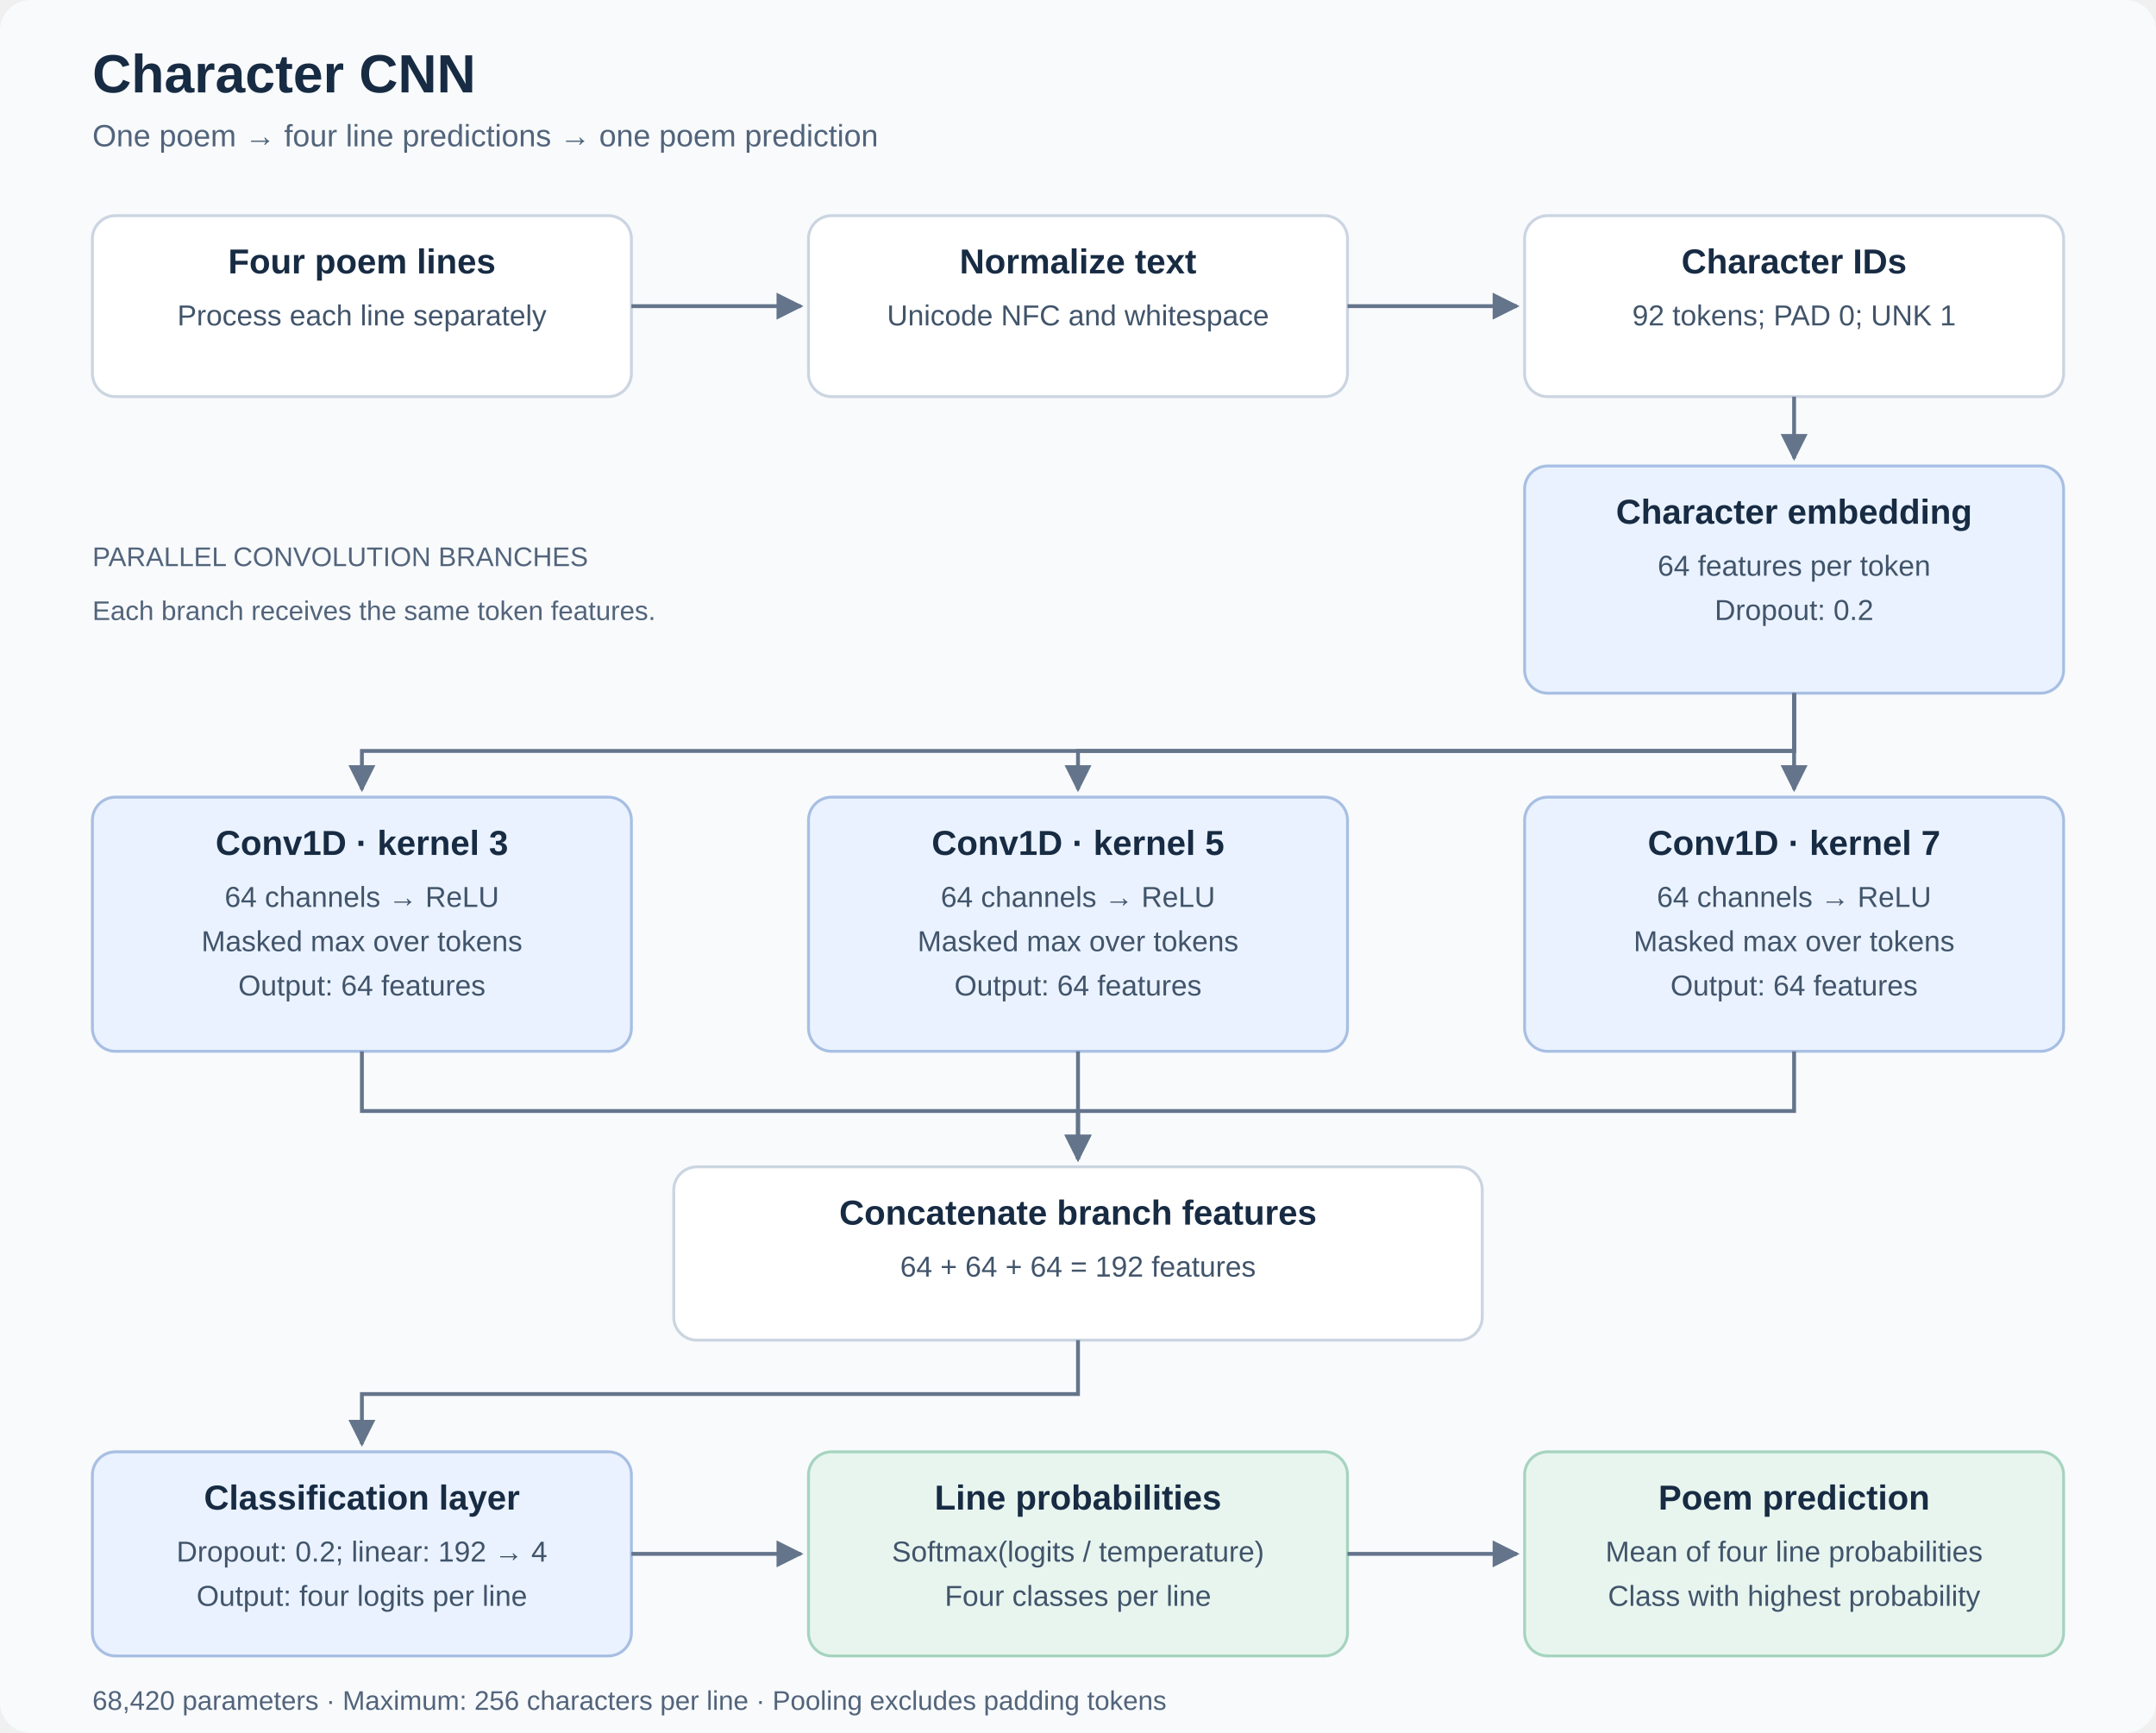
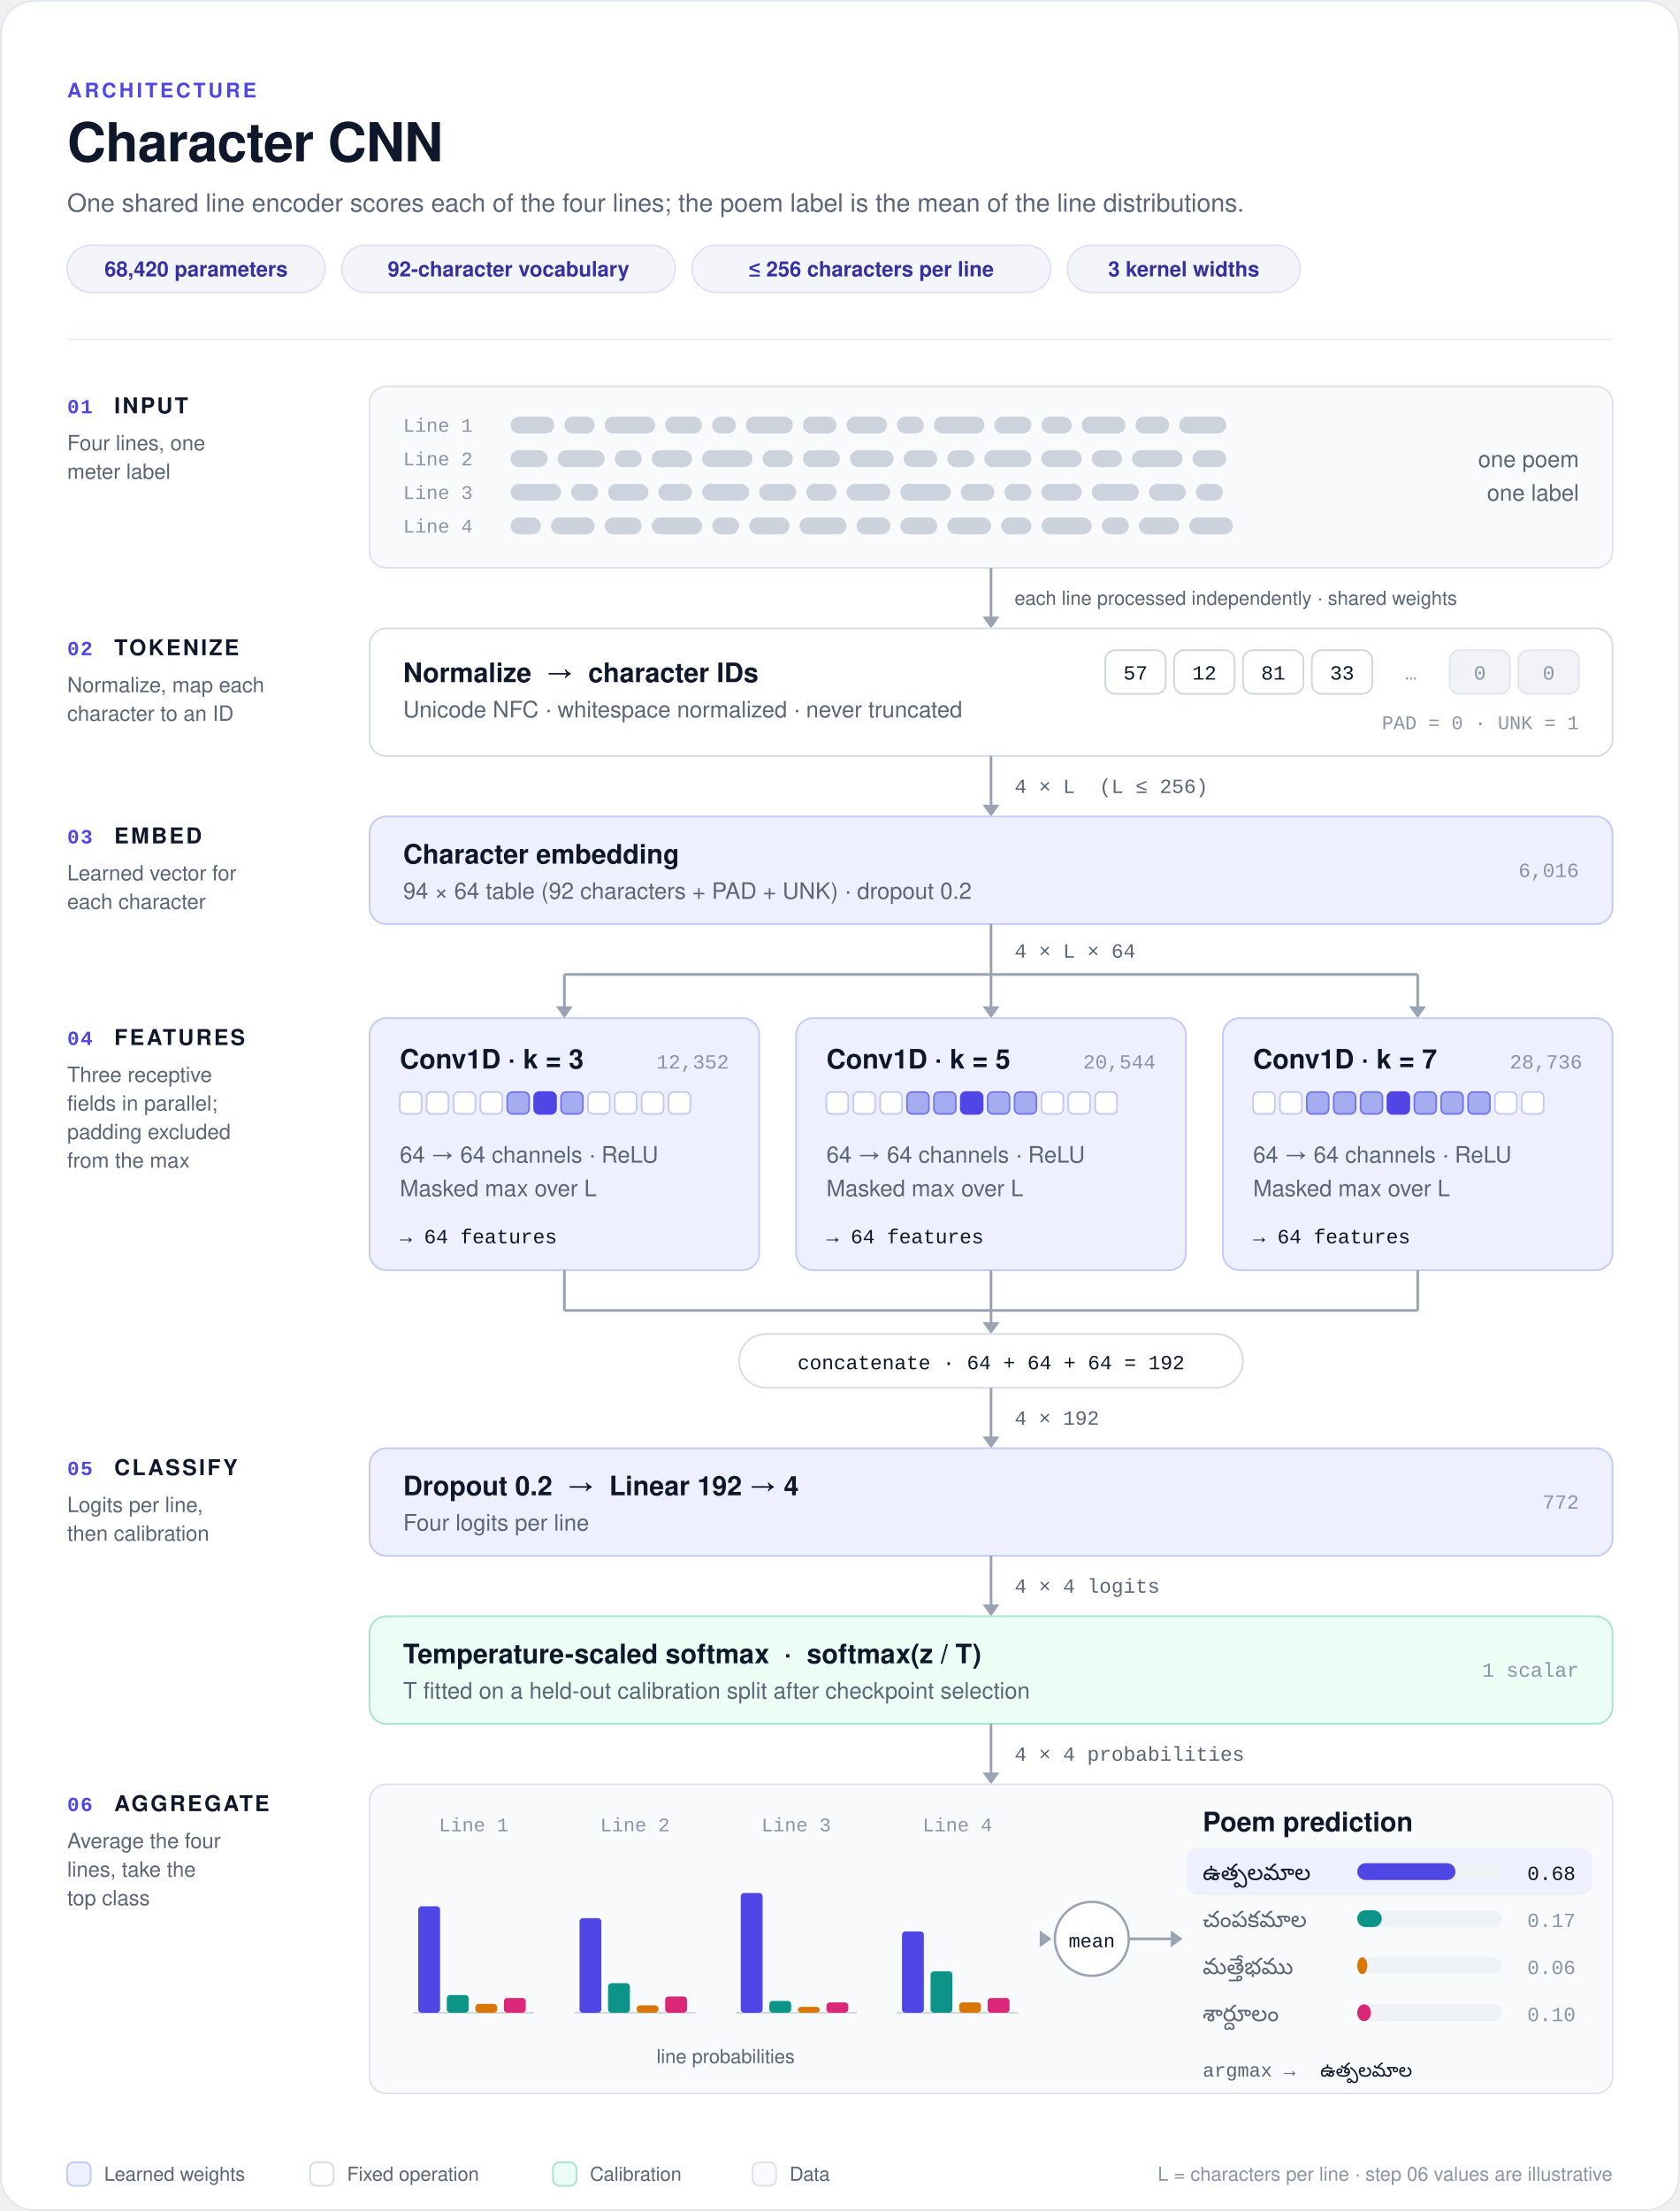
- <svg xmlns="http://www.w3.org/2000/svg" width="1120" height="900" viewBox="0 0 1120 900" role="img" aria-labelledby="title desc">
-   <defs>
-     <marker id="arrow" viewBox="0 0 10 10" refX="9" refY="5" markerWidth="7" markerHeight="7" orient="auto-start-reverse">
-       <path d="M 0 0 L 10 5 L 0 10 z" fill="#64748b" />
-     </marker>
-   </defs>
-   <style>text{font-family:Arial,Helvetica,sans-serif;fill:#172b43}.title{font-size:28px;font-weight:700}.subtitle{font-size:16px;fill:#52647b}.label{font-size:18px;font-weight:700}.detail{font-size:15px;fill:#41546a}.small{font-size:14px;fill:#52647b}.arrow{fill:none;stroke:#64748b;stroke-width:2;marker-end:url(#arrow)}</style>
-   <rect width="1120" height="900" rx="16" fill="#f8fafc" />
-   <text x="48" y="48" class="title">Character CNN</text>
-   <text x="48" y="76" class="subtitle">One poem → four line predictions → one poem prediction</text>
-   <rect x="48" y="112" width="280" height="94" rx="12" fill="#ffffff" stroke="#cbd5e1" stroke-width="1.5" />
-   <text x="188.0" y="142" text-anchor="middle" class="label">Four poem lines</text>
-   <text x="188.0" y="169" text-anchor="middle" class="detail">Process each line separately</text>
-   <rect x="420" y="112" width="280" height="94" rx="12" fill="#ffffff" stroke="#cbd5e1" stroke-width="1.5" />
-   <text x="560.0" y="142" text-anchor="middle" class="label">Normalize text</text>
-   <text x="560.0" y="169" text-anchor="middle" class="detail">Unicode NFC and whitespace</text>
-   <rect x="792" y="112" width="280" height="94" rx="12" fill="#ffffff" stroke="#cbd5e1" stroke-width="1.5" />
-   <text x="932.0" y="142" text-anchor="middle" class="label">Character IDs</text>
-   <text x="932.0" y="169" text-anchor="middle" class="detail">92 tokens; PAD 0; UNK 1</text>
-   <path d="M 328 159 H 416" class="arrow" />
-   <path d="M 700 159 H 788" class="arrow" />
-   <rect x="792" y="242" width="280" height="118" rx="12" fill="#eaf2ff" stroke="#a8bfe3" stroke-width="1.5" />
-   <text x="932.0" y="272" text-anchor="middle" class="label">Character embedding</text>
-   <text x="932.0" y="299" text-anchor="middle" class="detail">64 features per token</text>
-   <text x="932.0" y="322" text-anchor="middle" class="detail">Dropout: 0.2</text>
-   <path d="M 932 206 V 238" class="arrow" />
-   <text x="48" y="294" class="small">PARALLEL CONVOLUTION BRANCHES</text>
-   <text x="48" y="322" class="small">Each branch receives the same token features.</text>
-   <rect x="48" y="414" width="280" height="132" rx="12" fill="#eaf2ff" stroke="#a8bfe3" stroke-width="1.5" />
-   <text x="188.0" y="444" text-anchor="middle" class="label">Conv1D · kernel 3</text>
-   <text x="188.0" y="471" text-anchor="middle" class="detail">64 channels → ReLU</text>
-   <text x="188.0" y="494" text-anchor="middle" class="detail">Masked max over tokens</text>
-   <text x="188.0" y="517" text-anchor="middle" class="detail">Output: 64 features</text>
-   <rect x="420" y="414" width="280" height="132" rx="12" fill="#eaf2ff" stroke="#a8bfe3" stroke-width="1.5" />
-   <text x="560.0" y="444" text-anchor="middle" class="label">Conv1D · kernel 5</text>
-   <text x="560.0" y="471" text-anchor="middle" class="detail">64 channels → ReLU</text>
-   <text x="560.0" y="494" text-anchor="middle" class="detail">Masked max over tokens</text>
-   <text x="560.0" y="517" text-anchor="middle" class="detail">Output: 64 features</text>
-   <rect x="792" y="414" width="280" height="132" rx="12" fill="#eaf2ff" stroke="#a8bfe3" stroke-width="1.5" />
-   <text x="932.0" y="444" text-anchor="middle" class="label">Conv1D · kernel 7</text>
-   <text x="932.0" y="471" text-anchor="middle" class="detail">64 channels → ReLU</text>
-   <text x="932.0" y="494" text-anchor="middle" class="detail">Masked max over tokens</text>
-   <text x="932.0" y="517" text-anchor="middle" class="detail">Output: 64 features</text>
-   <path d="M 932 360 V 390 H 188 V 410" class="arrow" />
-   <path d="M 932 360 V 390 H 560 V 410" class="arrow" />
-   <path d="M 932 360 V 410" class="arrow" />
-   <rect x="350" y="606" width="420" height="90" rx="12" fill="#ffffff" stroke="#cbd5e1" stroke-width="1.5" />
-   <text x="560.0" y="636" text-anchor="middle" class="label">Concatenate branch features</text>
-   <text x="560.0" y="663" text-anchor="middle" class="detail">64 + 64 + 64 = 192 features</text>
-   <path d="M 188 546 V 577 H 560 V 602" class="arrow" />
-   <path d="M 560 546 V 602" class="arrow" />
-   <path d="M 932 546 V 577 H 560 V 602" class="arrow" />
-   <rect x="48" y="754" width="280" height="106" rx="12" fill="#eaf2ff" stroke="#a8bfe3" stroke-width="1.5" />
-   <text x="188.0" y="784" text-anchor="middle" class="label">Classification layer</text>
-   <text x="188.0" y="811" text-anchor="middle" class="detail">Dropout: 0.2; linear: 192 → 4</text>
-   <text x="188.0" y="834" text-anchor="middle" class="detail">Output: four logits per line</text>
-   <rect x="420" y="754" width="280" height="106" rx="12" fill="#e8f5ef" stroke="#a6d4bf" stroke-width="1.5" />
-   <text x="560.0" y="784" text-anchor="middle" class="label">Line probabilities</text>
-   <text x="560.0" y="811" text-anchor="middle" class="detail">Softmax(logits / temperature)</text>
-   <text x="560.0" y="834" text-anchor="middle" class="detail">Four classes per line</text>
-   <rect x="792" y="754" width="280" height="106" rx="12" fill="#e8f5ef" stroke="#a6d4bf" stroke-width="1.5" />
-   <text x="932.0" y="784" text-anchor="middle" class="label">Poem prediction</text>
-   <text x="932.0" y="811" text-anchor="middle" class="detail">Mean of four line probabilities</text>
-   <text x="932.0" y="834" text-anchor="middle" class="detail">Class with highest probability</text>
-   <path d="M 560 696 V 724 H 188 V 750" class="arrow" />
-   <path d="M 328 807 H 416" class="arrow" />
-   <path d="M 700 807 H 788" class="arrow" />
-   <text x="48" y="888" class="small">68,420 parameters · Maximum: 256 characters per line · Pooling excludes padding tokens</text>
+ <svg xmlns="http://www.w3.org/2000/svg" width="1000" height="1316" viewBox="0 0 1000 1316" role="img" aria-labelledby="title desc">
+   <style>
+ .sans{font-family:-apple-system,BlinkMacSystemFont,'Segoe UI','Helvetica Neue',Helvetica,Arial,sans-serif}
+ .mono{font-family:ui-monospace,SFMono-Regular,'SF Mono',Menlo,Consolas,'Liberation Mono',monospace}
+ .te{font-family:'Noto Sans Telugu','Kohinoor Telugu','Telugu Sangam MN','Nirmala UI',Gautami,sans-serif}
+ .bg{fill:#ffffff;stroke:#e2e6ec}
+ .ink{fill:#0f172a}.muted{fill:#5b6576}.faint{fill:#8a94a6}.accent{fill:#4f46e5}
+ .eyebrow{font-size:12px;font-weight:700;letter-spacing:.14em}
+ .h1{font-size:32px;font-weight:700;letter-spacing:-.01em}
+ .sub{font-size:15px}
+ .num{font-size:12px;font-weight:700;letter-spacing:.06em}
+ .stage{font-size:13px;font-weight:700;letter-spacing:.1em}
+ .cap{font-size:12.5px}
+ .t{font-size:16px;font-weight:650}
+ .tch{font-size:20px;font-weight:400}
+ .d{font-size:13.5px}
+ .tag{font-size:12px}
+ .shape{font-size:12px}
+ .small{font-size:11.5px}
+ .pill{fill:#f4f5fb;stroke:#dfe2f3}.pilltxt{font-size:12.5px;font-weight:600;fill:#3730a3}
+ .rule{stroke:#e8ebf0;stroke-width:1}
+ .io{fill:#f8fafc;stroke:#dde2ea}
+ .learn{fill:#eef0ff;stroke:#c3c8f4}
+ .fixed{fill:#ffffff;stroke:#d5dae3}
+ .cal{fill:#ecfdf5;stroke:#a7e3c9}
+ .inner{fill:#ffffff;stroke:#d3d7f2}
+ .shadow{fill:#e2e5fb;stroke:#c3c8f4}
+ .badge{fill:#4f46e5}.badgetxt{fill:#ffffff;font-size:12px;font-weight:700}
+ .glyph{fill:#cdd3dd}.cell{fill:#ffffff;stroke:#c3c8f4}.cellon{fill:#a5acf0;stroke:#6f78e6}.cellmid{fill:#4f46e5;stroke:#4f46e5}
+ .chip{fill:#ffffff;stroke:#cfd5df}.chippad{fill:#f1f3f6;stroke:#e1e5eb}.chipend{fill:#eef0ff;stroke:#c3c8f4}
+ .edge{fill:none;stroke:#9aa3b2;stroke-width:1.6}
+ .head{fill:#9aa3b2}
+ .axis{stroke:#cfd5df;stroke-width:1}
+ .track{fill:#eef1f5}
+ .m0{fill:#4f46e5}.m1{fill:#0d9488}.m2{fill:#d97706}.m3{fill:#db2777}
+ .op{fill:#ffffff;stroke:#9aa3b2;stroke-width:1.4}
+ .win{fill:#eef0ff;stroke:none}
+ @media (prefers-color-scheme: dark){
+ .bg{fill:#0d1117;stroke:#30363d}
+ .ink{fill:#e6edf3}.muted{fill:#9ba7b4}.faint{fill:#7d8590}.accent{fill:#8b8ff7}
+ .pill{fill:#1b1f3b;stroke:#33386b}.pilltxt{fill:#c7c9ff}
+ .rule{stroke:#21262d}
+ .io{fill:#11161d;stroke:#2b323b}
+ .learn{fill:#171b36;stroke:#3a4180}
+ .fixed{fill:#0d1117;stroke:#343b45}
+ .cal{fill:#0d2620;stroke:#1f6b52}
+ .inner{fill:#0f1328;stroke:#343a72}
+ .shadow{fill:#1d2242;stroke:#3a4180}
+ .badge{fill:#6366f1}
+ .glyph{fill:#323a46}.cell{fill:#0f1328;stroke:#3a4180}.cellon{fill:#3d4396;stroke:#6366f1}.cellmid{fill:#8b8ff7;stroke:#8b8ff7}
+ .chip{fill:#0d1117;stroke:#3a424d}.chippad{fill:#161b22;stroke:#262c35}.chipend{fill:#171b36;stroke:#3a4180}
+ .edge{stroke:#5d6673}.head{fill:#5d6673}
+ .axis{stroke:#30363d}.track{fill:#1a2029}
+ .m0{fill:#818cf8}.m1{fill:#2dd4bf}.m2{fill:#fbbf24}.m3{fill:#f472b6}
+ .op{fill:#0d1117;stroke:#5d6673}
+ .win{fill:#171b36}
+ }
+ </style>
+   <rect x="0.5" y="0.5" width="999" height="1315" rx="20" class="bg" />
+   <text x="40" y="58" text-anchor="start" class="sans eyebrow accent" xml:space="preserve">ARCHITECTURE</text>
+   <text x="40" y="96" text-anchor="start" class="sans h1 ink" xml:space="preserve">Character CNN</text>
+   <text x="40" y="126" text-anchor="start" class="sans sub muted" xml:space="preserve">One shared line encoder scores each of the four lines; the poem label is the mean of the line distributions.</text>
+   <rect x="40" y="146" width="153.5" height="28" rx="14" class="pill" />
+   <text x="116.75" y="164.5" text-anchor="middle" class="sans pilltxt" xml:space="preserve">68,420 parameters</text>
+   <rect x="203.5" y="146" width="198.5" height="28" rx="14" class="pill" />
+   <text x="302.75" y="164.5" text-anchor="middle" class="sans pilltxt" xml:space="preserve">92-character vocabulary</text>
+   <rect x="412" y="146" width="213.5" height="28" rx="14" class="pill" />
+   <text x="518.75" y="164.5" text-anchor="middle" class="sans pilltxt" xml:space="preserve">≤ 256 characters per line</text>
+   <rect x="635.5" y="146" width="138.5" height="28" rx="14" class="pill" />
+   <text x="704.75" y="164.5" text-anchor="middle" class="sans pilltxt" xml:space="preserve">3 kernel widths</text>
+   <line x1="40" y1="202" x2="960" y2="202" class="rule" />
+   <text x="40" y="246" text-anchor="start" class="mono num accent" xml:space="preserve">01</text>
+   <text x="68" y="246" text-anchor="start" class="sans stage ink" xml:space="preserve">INPUT</text>
+   <text x="40" y="268" text-anchor="start" class="sans cap muted" xml:space="preserve">Four lines, one</text>
+   <text x="40" y="285" text-anchor="start" class="sans cap muted" xml:space="preserve">meter label</text>
+   <rect x="220" y="230" width="740" height="108" rx="10" class="io" />
+   <text x="240" y="257" text-anchor="start" class="mono small faint" xml:space="preserve">Line 1</text>
+   <rect x="304" y="248" width="26" height="10" rx="5" class="glyph" />
+   <rect x="336" y="248" width="18" height="10" rx="5" class="glyph" />
+   <rect x="360" y="248" width="30" height="10" rx="5" class="glyph" />
+   <rect x="396" y="248" width="22" height="10" rx="5" class="glyph" />
+   <rect x="424" y="248" width="14" height="10" rx="5" class="glyph" />
+   <rect x="444" y="248" width="28" height="10" rx="5" class="glyph" />
+   <rect x="478" y="248" width="20" height="10" rx="5" class="glyph" />
+   <rect x="504" y="248" width="24" height="10" rx="5" class="glyph" />
+   <rect x="534" y="248" width="16" height="10" rx="5" class="glyph" />
+   <rect x="556" y="248" width="30" height="10" rx="5" class="glyph" />
+   <rect x="592" y="248" width="22" height="10" rx="5" class="glyph" />
+   <rect x="620" y="248" width="18" height="10" rx="5" class="glyph" />
+   <rect x="644" y="248" width="26" height="10" rx="5" class="glyph" />
+   <rect x="676" y="248" width="20" height="10" rx="5" class="glyph" />
+   <rect x="702" y="248" width="28" height="10" rx="5" class="glyph" />
+   <text x="240" y="277" text-anchor="start" class="mono small faint" xml:space="preserve">Line 2</text>
+   <rect x="304" y="268" width="22" height="10" rx="5" class="glyph" />
+   <rect x="332" y="268" width="28" height="10" rx="5" class="glyph" />
+   <rect x="366" y="268" width="16" height="10" rx="5" class="glyph" />
+   <rect x="388" y="268" width="24" height="10" rx="5" class="glyph" />
+   <rect x="418" y="268" width="30" height="10" rx="5" class="glyph" />
+   <rect x="454" y="268" width="18" height="10" rx="5" class="glyph" />
+   <rect x="478" y="268" width="22" height="10" rx="5" class="glyph" />
+   <rect x="506" y="268" width="26" height="10" rx="5" class="glyph" />
+   <rect x="538" y="268" width="20" height="10" rx="5" class="glyph" />
+   <rect x="564" y="268" width="16" height="10" rx="5" class="glyph" />
+   <rect x="586" y="268" width="28" height="10" rx="5" class="glyph" />
+   <rect x="620" y="268" width="24" height="10" rx="5" class="glyph" />
+   <rect x="650" y="268" width="18" height="10" rx="5" class="glyph" />
+   <rect x="674" y="268" width="30" height="10" rx="5" class="glyph" />
+   <rect x="710" y="268" width="20" height="10" rx="5" class="glyph" />
+   <text x="240" y="297" text-anchor="start" class="mono small faint" xml:space="preserve">Line 3</text>
+   <rect x="304" y="288" width="30" height="10" rx="5" class="glyph" />
+   <rect x="340" y="288" width="16" height="10" rx="5" class="glyph" />
+   <rect x="362" y="288" width="24" height="10" rx="5" class="glyph" />
+   <rect x="392" y="288" width="20" height="10" rx="5" class="glyph" />
+   <rect x="418" y="288" width="28" height="10" rx="5" class="glyph" />
+   <rect x="452" y="288" width="22" height="10" rx="5" class="glyph" />
+   <rect x="480" y="288" width="18" height="10" rx="5" class="glyph" />
+   <rect x="504" y="288" width="26" height="10" rx="5" class="glyph" />
+   <rect x="536" y="288" width="30" height="10" rx="5" class="glyph" />
+   <rect x="572" y="288" width="20" height="10" rx="5" class="glyph" />
+   <rect x="598" y="288" width="16" height="10" rx="5" class="glyph" />
+   <rect x="620" y="288" width="24" height="10" rx="5" class="glyph" />
+   <rect x="650" y="288" width="28" height="10" rx="5" class="glyph" />
+   <rect x="684" y="288" width="22" height="10" rx="5" class="glyph" />
+   <rect x="712" y="288" width="16" height="10" rx="5" class="glyph" />
+   <text x="240" y="317" text-anchor="start" class="mono small faint" xml:space="preserve">Line 4</text>
+   <rect x="304" y="308" width="18" height="10" rx="5" class="glyph" />
+   <rect x="328" y="308" width="26" height="10" rx="5" class="glyph" />
+   <rect x="360" y="308" width="22" height="10" rx="5" class="glyph" />
+   <rect x="388" y="308" width="30" height="10" rx="5" class="glyph" />
+   <rect x="424" y="308" width="16" height="10" rx="5" class="glyph" />
+   <rect x="446" y="308" width="24" height="10" rx="5" class="glyph" />
+   <rect x="476" y="308" width="28" height="10" rx="5" class="glyph" />
+   <rect x="510" y="308" width="20" height="10" rx="5" class="glyph" />
+   <rect x="536" y="308" width="22" height="10" rx="5" class="glyph" />
+   <rect x="564" y="308" width="26" height="10" rx="5" class="glyph" />
+   <rect x="596" y="308" width="18" height="10" rx="5" class="glyph" />
+   <rect x="620" y="308" width="30" height="10" rx="5" class="glyph" />
+   <rect x="656" y="308" width="16" height="10" rx="5" class="glyph" />
+   <rect x="678" y="308" width="24" height="10" rx="5" class="glyph" />
+   <rect x="708" y="308" width="26" height="10" rx="5" class="glyph" />
+   <text x="940" y="278" text-anchor="end" class="sans d muted" xml:space="preserve">one poem</text>
+   <text x="940" y="298" text-anchor="end" class="sans d muted" xml:space="preserve">one label</text>
+   <path d="M 590 338 V 372" class="edge" />
+   <path d="M 585 367 L 590 374 L 595 367 z" class="head" />
+   <text x="604" y="360" text-anchor="start" class="sans small muted" xml:space="preserve">each line processed independently · shared weights</text>
+   <text x="40" y="390" text-anchor="start" class="mono num accent" xml:space="preserve">02</text>
+   <text x="68" y="390" text-anchor="start" class="sans stage ink" xml:space="preserve">TOKENIZE</text>
+   <text x="40" y="412" text-anchor="start" class="sans cap muted" xml:space="preserve">Normalize, map each</text>
+   <text x="40" y="429" text-anchor="start" class="sans cap muted" xml:space="preserve">character to an ID</text>
+   <rect x="220" y="374" width="740" height="76" rx="10" class="fixed" />
+   <text x="240" y="406" text-anchor="start" class="sans t ink" xml:space="preserve">Normalize  →  character IDs</text>
+   <text x="240" y="427" text-anchor="start" class="sans d muted" xml:space="preserve">Unicode NFC · whitespace normalized · never truncated</text>
+   <rect x="658" y="387" width="36" height="26" rx="6" class="chip" />
+   <text x="676" y="404.5" text-anchor="middle" class="mono tag ink" xml:space="preserve">57</text>
+   <rect x="699" y="387" width="36" height="26" rx="6" class="chip" />
+   <text x="717" y="404.5" text-anchor="middle" class="mono tag ink" xml:space="preserve">12</text>
+   <rect x="740" y="387" width="36" height="26" rx="6" class="chip" />
+   <text x="758" y="404.5" text-anchor="middle" class="mono tag ink" xml:space="preserve">81</text>
+   <rect x="781" y="387" width="36" height="26" rx="6" class="chip" />
+   <text x="799" y="404.5" text-anchor="middle" class="mono tag ink" xml:space="preserve">33</text>
+   <text x="840" y="404.5" text-anchor="middle" class="mono tag faint" xml:space="preserve">…</text>
+   <rect x="863" y="387" width="36" height="26" rx="6" class="chippad" />
+   <text x="881" y="404.5" text-anchor="middle" class="mono tag faint" xml:space="preserve">0</text>
+   <rect x="904" y="387" width="36" height="26" rx="6" class="chippad" />
+   <text x="922" y="404.5" text-anchor="middle" class="mono tag faint" xml:space="preserve">0</text>
+   <text x="940" y="434" text-anchor="end" class="mono small faint" xml:space="preserve">PAD = 0 · UNK = 1</text>
+   <path d="M 590 450 V 484" class="edge" />
+   <path d="M 585 479 L 590 486 L 595 479 z" class="head" />
+   <text x="604" y="472" text-anchor="start" class="mono shape muted" xml:space="preserve">4 × L  (L ≤ 256)</text>
+   <text x="40" y="502" text-anchor="start" class="mono num accent" xml:space="preserve">03</text>
+   <text x="68" y="502" text-anchor="start" class="sans stage ink" xml:space="preserve">EMBED</text>
+   <text x="40" y="524" text-anchor="start" class="sans cap muted" xml:space="preserve">Learned vector for</text>
+   <text x="40" y="541" text-anchor="start" class="sans cap muted" xml:space="preserve">each character</text>
+   <rect x="220" y="486" width="740" height="64" rx="10" class="learn" />
+   <text x="240" y="514" text-anchor="start" class="sans t ink" xml:space="preserve">Character embedding</text>
+   <text x="240" y="535" text-anchor="start" class="sans d muted" xml:space="preserve">94 × 64 table (92 characters + PAD + UNK) · dropout 0.2</text>
+   <text x="940" y="522" text-anchor="end" class="mono tag faint" xml:space="preserve">6,016</text>
+   <path d="M 590 550 V 580" class="edge" />
+   <text x="604" y="570" text-anchor="start" class="mono shape muted" xml:space="preserve">4 × L × 64</text>
+   <path d="M 336 580 H 844" class="edge" />
+   <path d="M 336 580 V 604" class="edge" />
+   <path d="M 331 599 L 336 606 L 341 599 z" class="head" />
+   <path d="M 590 580 V 604" class="edge" />
+   <path d="M 585 599 L 590 606 L 595 599 z" class="head" />
+   <path d="M 844 580 V 604" class="edge" />
+   <path d="M 839 599 L 844 606 L 849 599 z" class="head" />
+   <text x="40" y="622" text-anchor="start" class="mono num accent" xml:space="preserve">04</text>
+   <text x="68" y="622" text-anchor="start" class="sans stage ink" xml:space="preserve">FEATURES</text>
+   <text x="40" y="644" text-anchor="start" class="sans cap muted" xml:space="preserve">Three receptive</text>
+   <text x="40" y="661" text-anchor="start" class="sans cap muted" xml:space="preserve">fields in parallel;</text>
+   <text x="40" y="678" text-anchor="start" class="sans cap muted" xml:space="preserve">padding excluded</text>
+   <text x="40" y="695" text-anchor="start" class="sans cap muted" xml:space="preserve">from the max</text>
+   <rect x="220" y="606" width="232" height="150" rx="10" class="learn" />
+   <text x="238" y="636" text-anchor="start" class="sans t ink" xml:space="preserve">Conv1D · k = 3</text>
+   <text x="434" y="636" text-anchor="end" class="mono tag faint" xml:space="preserve">12,352</text>
+   <rect x="238" y="650" width="13" height="13" rx="3" class="cell" />
+   <rect x="254" y="650" width="13" height="13" rx="3" class="cell" />
+   <rect x="270" y="650" width="13" height="13" rx="3" class="cell" />
+   <rect x="286" y="650" width="13" height="13" rx="3" class="cell" />
+   <rect x="302" y="650" width="13" height="13" rx="3" class="cellon" />
+   <rect x="318" y="650" width="13" height="13" rx="3" class="cellmid" />
+   <rect x="334" y="650" width="13" height="13" rx="3" class="cellon" />
+   <rect x="350" y="650" width="13" height="13" rx="3" class="cell" />
+   <rect x="366" y="650" width="13" height="13" rx="3" class="cell" />
+   <rect x="382" y="650" width="13" height="13" rx="3" class="cell" />
+   <rect x="398" y="650" width="13" height="13" rx="3" class="cell" />
+   <text x="238" y="692" text-anchor="start" class="sans d muted" xml:space="preserve">64 → 64 channels · ReLU</text>
+   <text x="238" y="712" text-anchor="start" class="sans d muted" xml:space="preserve">Masked max over L</text>
+   <text x="238" y="740" text-anchor="start" class="mono tag ink" xml:space="preserve">→ 64 features</text>
+   <rect x="474" y="606" width="232" height="150" rx="10" class="learn" />
+   <text x="492" y="636" text-anchor="start" class="sans t ink" xml:space="preserve">Conv1D · k = 5</text>
+   <text x="688" y="636" text-anchor="end" class="mono tag faint" xml:space="preserve">20,544</text>
+   <rect x="492" y="650" width="13" height="13" rx="3" class="cell" />
+   <rect x="508" y="650" width="13" height="13" rx="3" class="cell" />
+   <rect x="524" y="650" width="13" height="13" rx="3" class="cell" />
+   <rect x="540" y="650" width="13" height="13" rx="3" class="cellon" />
+   <rect x="556" y="650" width="13" height="13" rx="3" class="cellon" />
+   <rect x="572" y="650" width="13" height="13" rx="3" class="cellmid" />
+   <rect x="588" y="650" width="13" height="13" rx="3" class="cellon" />
+   <rect x="604" y="650" width="13" height="13" rx="3" class="cellon" />
+   <rect x="620" y="650" width="13" height="13" rx="3" class="cell" />
+   <rect x="636" y="650" width="13" height="13" rx="3" class="cell" />
+   <rect x="652" y="650" width="13" height="13" rx="3" class="cell" />
+   <text x="492" y="692" text-anchor="start" class="sans d muted" xml:space="preserve">64 → 64 channels · ReLU</text>
+   <text x="492" y="712" text-anchor="start" class="sans d muted" xml:space="preserve">Masked max over L</text>
+   <text x="492" y="740" text-anchor="start" class="mono tag ink" xml:space="preserve">→ 64 features</text>
+   <rect x="728" y="606" width="232" height="150" rx="10" class="learn" />
+   <text x="746" y="636" text-anchor="start" class="sans t ink" xml:space="preserve">Conv1D · k = 7</text>
+   <text x="942" y="636" text-anchor="end" class="mono tag faint" xml:space="preserve">28,736</text>
+   <rect x="746" y="650" width="13" height="13" rx="3" class="cell" />
+   <rect x="762" y="650" width="13" height="13" rx="3" class="cell" />
+   <rect x="778" y="650" width="13" height="13" rx="3" class="cellon" />
+   <rect x="794" y="650" width="13" height="13" rx="3" class="cellon" />
+   <rect x="810" y="650" width="13" height="13" rx="3" class="cellon" />
+   <rect x="826" y="650" width="13" height="13" rx="3" class="cellmid" />
+   <rect x="842" y="650" width="13" height="13" rx="3" class="cellon" />
+   <rect x="858" y="650" width="13" height="13" rx="3" class="cellon" />
+   <rect x="874" y="650" width="13" height="13" rx="3" class="cellon" />
+   <rect x="890" y="650" width="13" height="13" rx="3" class="cell" />
+   <rect x="906" y="650" width="13" height="13" rx="3" class="cell" />
+   <text x="746" y="692" text-anchor="start" class="sans d muted" xml:space="preserve">64 → 64 channels · ReLU</text>
+   <text x="746" y="712" text-anchor="start" class="sans d muted" xml:space="preserve">Masked max over L</text>
+   <text x="746" y="740" text-anchor="start" class="mono tag ink" xml:space="preserve">→ 64 features</text>
+   <path d="M 336 756 V 780" class="edge" />
+   <path d="M 590 756 V 780" class="edge" />
+   <path d="M 844 756 V 780" class="edge" />
+   <path d="M 336 780 H 844" class="edge" />
+   <path d="M 590 780 V 792" class="edge" />
+   <path d="M 585 787 L 590 794 L 595 787 z" class="head" />
+   <rect x="440" y="794" width="300" height="32" rx="16" class="fixed" />
+   <text x="590" y="815" text-anchor="middle" class="mono tag ink" xml:space="preserve">concatenate · 64 + 64 + 64 = 192</text>
+   <path d="M 590 826 V 860" class="edge" />
+   <path d="M 585 855 L 590 862 L 595 855 z" class="head" />
+   <text x="604" y="848" text-anchor="start" class="mono shape muted" xml:space="preserve">4 × 192</text>
+   <text x="40" y="878" text-anchor="start" class="mono num accent" xml:space="preserve">05</text>
+   <text x="68" y="878" text-anchor="start" class="sans stage ink" xml:space="preserve">CLASSIFY</text>
+   <text x="40" y="900" text-anchor="start" class="sans cap muted" xml:space="preserve">Logits per line,</text>
+   <text x="40" y="917" text-anchor="start" class="sans cap muted" xml:space="preserve">then calibration</text>
+   <rect x="220" y="862" width="740" height="64" rx="10" class="learn" />
+   <text x="240" y="890" text-anchor="start" class="sans t ink" xml:space="preserve">Dropout 0.2  →  Linear 192 → 4</text>
+   <text x="240" y="911" text-anchor="start" class="sans d muted" xml:space="preserve">Four logits per line</text>
+   <text x="940" y="898" text-anchor="end" class="mono tag faint" xml:space="preserve">772</text>
+   <path d="M 590 926 V 960" class="edge" />
+   <path d="M 585 955 L 590 962 L 595 955 z" class="head" />
+   <text x="604" y="948" text-anchor="start" class="mono shape muted" xml:space="preserve">4 × 4 logits</text>
+   <rect x="220" y="962" width="740" height="64" rx="10" class="cal" />
+   <text x="240" y="990" text-anchor="start" class="sans t ink" xml:space="preserve">Temperature-scaled softmax  ·  softmax(z / T)</text>
+   <text x="240" y="1011" text-anchor="start" class="sans d muted" xml:space="preserve">T fitted on a held-out calibration split after checkpoint selection</text>
+   <text x="940" y="998" text-anchor="end" class="mono tag faint" xml:space="preserve">1 scalar</text>
+   <path d="M 590 1026 V 1060" class="edge" />
+   <path d="M 585 1055 L 590 1062 L 595 1055 z" class="head" />
+   <text x="604" y="1048" text-anchor="start" class="mono shape muted" xml:space="preserve">4 × 4 probabilities</text>
+   <text x="40" y="1078" text-anchor="start" class="mono num accent" xml:space="preserve">06</text>
+   <text x="68" y="1078" text-anchor="start" class="sans stage ink" xml:space="preserve">AGGREGATE</text>
+   <text x="40" y="1100" text-anchor="start" class="sans cap muted" xml:space="preserve">Average the four</text>
+   <text x="40" y="1117" text-anchor="start" class="sans cap muted" xml:space="preserve">lines, take the</text>
+   <text x="40" y="1134" text-anchor="start" class="sans cap muted" xml:space="preserve">top class</text>
+   <rect x="220" y="1062" width="740" height="184" rx="10" class="io" />
+   <text x="282" y="1090" text-anchor="middle" class="mono small faint" xml:space="preserve">Line 1</text>
+   <line x1="246" y1="1198" x2="318" y2="1198" class="axis" />
+   <rect x="249" y="1134.64" width="13" height="63.36" rx="2" class="m0" />
+   <rect x="266" y="1187.44" width="13" height="10.56" rx="2" class="m1" />
+   <rect x="283" y="1192.72" width="13" height="5.28" rx="2" class="m2" />
+   <rect x="300" y="1189.2" width="13" height="8.8" rx="2" class="m3" />
+   <text x="378" y="1090" text-anchor="middle" class="mono small faint" xml:space="preserve">Line 2</text>
+   <line x1="342" y1="1198" x2="414" y2="1198" class="axis" />
+   <rect x="345" y="1141.68" width="13" height="56.32" rx="2" class="m0" />
+   <rect x="362" y="1180.4" width="13" height="17.6" rx="2" class="m1" />
+   <rect x="379" y="1193.6" width="13" height="4.4" rx="2" class="m2" />
+   <rect x="396" y="1188.32" width="13" height="9.68" rx="2" class="m3" />
+   <text x="474" y="1090" text-anchor="middle" class="mono small faint" xml:space="preserve">Line 3</text>
+   <line x1="438" y1="1198" x2="510" y2="1198" class="axis" />
+   <rect x="441" y="1126.72" width="13" height="71.28" rx="2" class="m0" />
+   <rect x="458" y="1190.96" width="13" height="7.04" rx="2" class="m1" />
+   <rect x="475" y="1194.48" width="13" height="3.52" rx="2" class="m2" />
+   <rect x="492" y="1191.84" width="13" height="6.16" rx="2" class="m3" />
+   <text x="570" y="1090" text-anchor="middle" class="mono small faint" xml:space="preserve">Line 4</text>
+   <line x1="534" y1="1198" x2="606" y2="1198" class="axis" />
+   <rect x="537" y="1149.6" width="13" height="48.4" rx="2" class="m0" />
+   <rect x="554" y="1173.36" width="13" height="24.64" rx="2" class="m1" />
+   <rect x="571" y="1191.84" width="13" height="6.16" rx="2" class="m2" />
+   <rect x="588" y="1189.2" width="13" height="8.8" rx="2" class="m3" />
+   <text x="432" y="1228" text-anchor="middle" class="sans small muted" xml:space="preserve">line probabilities</text>
+   <path d="M 624 1154 H 624" class="edge" />
+   <path d="M 619 1149 L 626 1154 L 619 1159 z" class="head" />
+   <circle cx="650" cy="1154" r="22" class="op" />
+   <text x="650" y="1159" text-anchor="middle" class="mono small ink" xml:space="preserve">mean</text>
+   <path d="M 672 1154 H 702" class="edge" />
+   <path d="M 697 1149 L 704 1154 L 697 1159 z" class="head" />
+   <text x="716" y="1090" text-anchor="start" class="sans t ink" xml:space="preserve">Poem prediction</text>
+   <rect x="706" y="1100" width="242" height="28" rx="7" class="win" />
+   <text x="716" y="1119" text-anchor="start" class="te d ink" xml:space="preserve">ఉత్పలమాల</text>
+   <rect x="808" y="1109" width="86" height="10" rx="5" class="track" />
+   <rect x="808" y="1109" width="58.48" height="10" rx="5" class="m0" />
+   <text x="938" y="1119" text-anchor="end" class="mono tag ink" xml:space="preserve">0.68</text>
+   <text x="716" y="1147" text-anchor="start" class="te d muted" xml:space="preserve">చంపకమాల</text>
+   <rect x="808" y="1137" width="86" height="10" rx="5" class="track" />
+   <rect x="808" y="1137" width="14.62" height="10" rx="5" class="m1" />
+   <text x="938" y="1147" text-anchor="end" class="mono tag faint" xml:space="preserve">0.17</text>
+   <text x="716" y="1175" text-anchor="start" class="te d muted" xml:space="preserve">మత్తేభము</text>
+   <rect x="808" y="1165" width="86" height="10" rx="5" class="track" />
+   <rect x="808" y="1165" width="6" height="10" rx="5" class="m2" />
+   <text x="938" y="1175" text-anchor="end" class="mono tag faint" xml:space="preserve">0.06</text>
+   <text x="716" y="1203" text-anchor="start" class="te d muted" xml:space="preserve">శార్దూలం</text>
+   <rect x="808" y="1193" width="86" height="10" rx="5" class="track" />
+   <rect x="808" y="1193" width="8.17" height="10" rx="5" class="m3" />
+   <text x="938" y="1203" text-anchor="end" class="mono tag faint" xml:space="preserve">0.10</text>
+   <text x="716" y="1236" text-anchor="start" class="mono small muted" xml:space="preserve">argmax →</text>
+   <text x="786" y="1236" text-anchor="start" class="te small ink" xml:space="preserve">ఉత్పలమాల</text>
+   <rect x="40" y="1287" width="14" height="14" rx="4" class="learn" />
+   <text x="62" y="1298" text-anchor="start" class="sans small muted" xml:space="preserve">Learned weights</text>
+   <rect x="184.6" y="1287" width="14" height="14" rx="4" class="fixed" />
+   <text x="206.6" y="1298" text-anchor="start" class="sans small muted" xml:space="preserve">Fixed operation</text>
+   <rect x="329.2" y="1287" width="14" height="14" rx="4" class="cal" />
+   <text x="351.2" y="1298" text-anchor="start" class="sans small muted" xml:space="preserve">Calibration</text>
+   <rect x="448.04" y="1287" width="14" height="14" rx="4" class="io" />
+   <text x="470.04" y="1298" text-anchor="start" class="sans small muted" xml:space="preserve">Data</text>
+   <text x="960" y="1298" text-anchor="end" class="sans small faint" xml:space="preserve">L = characters per line · step 06 values are illustrative</text>
</svg>
